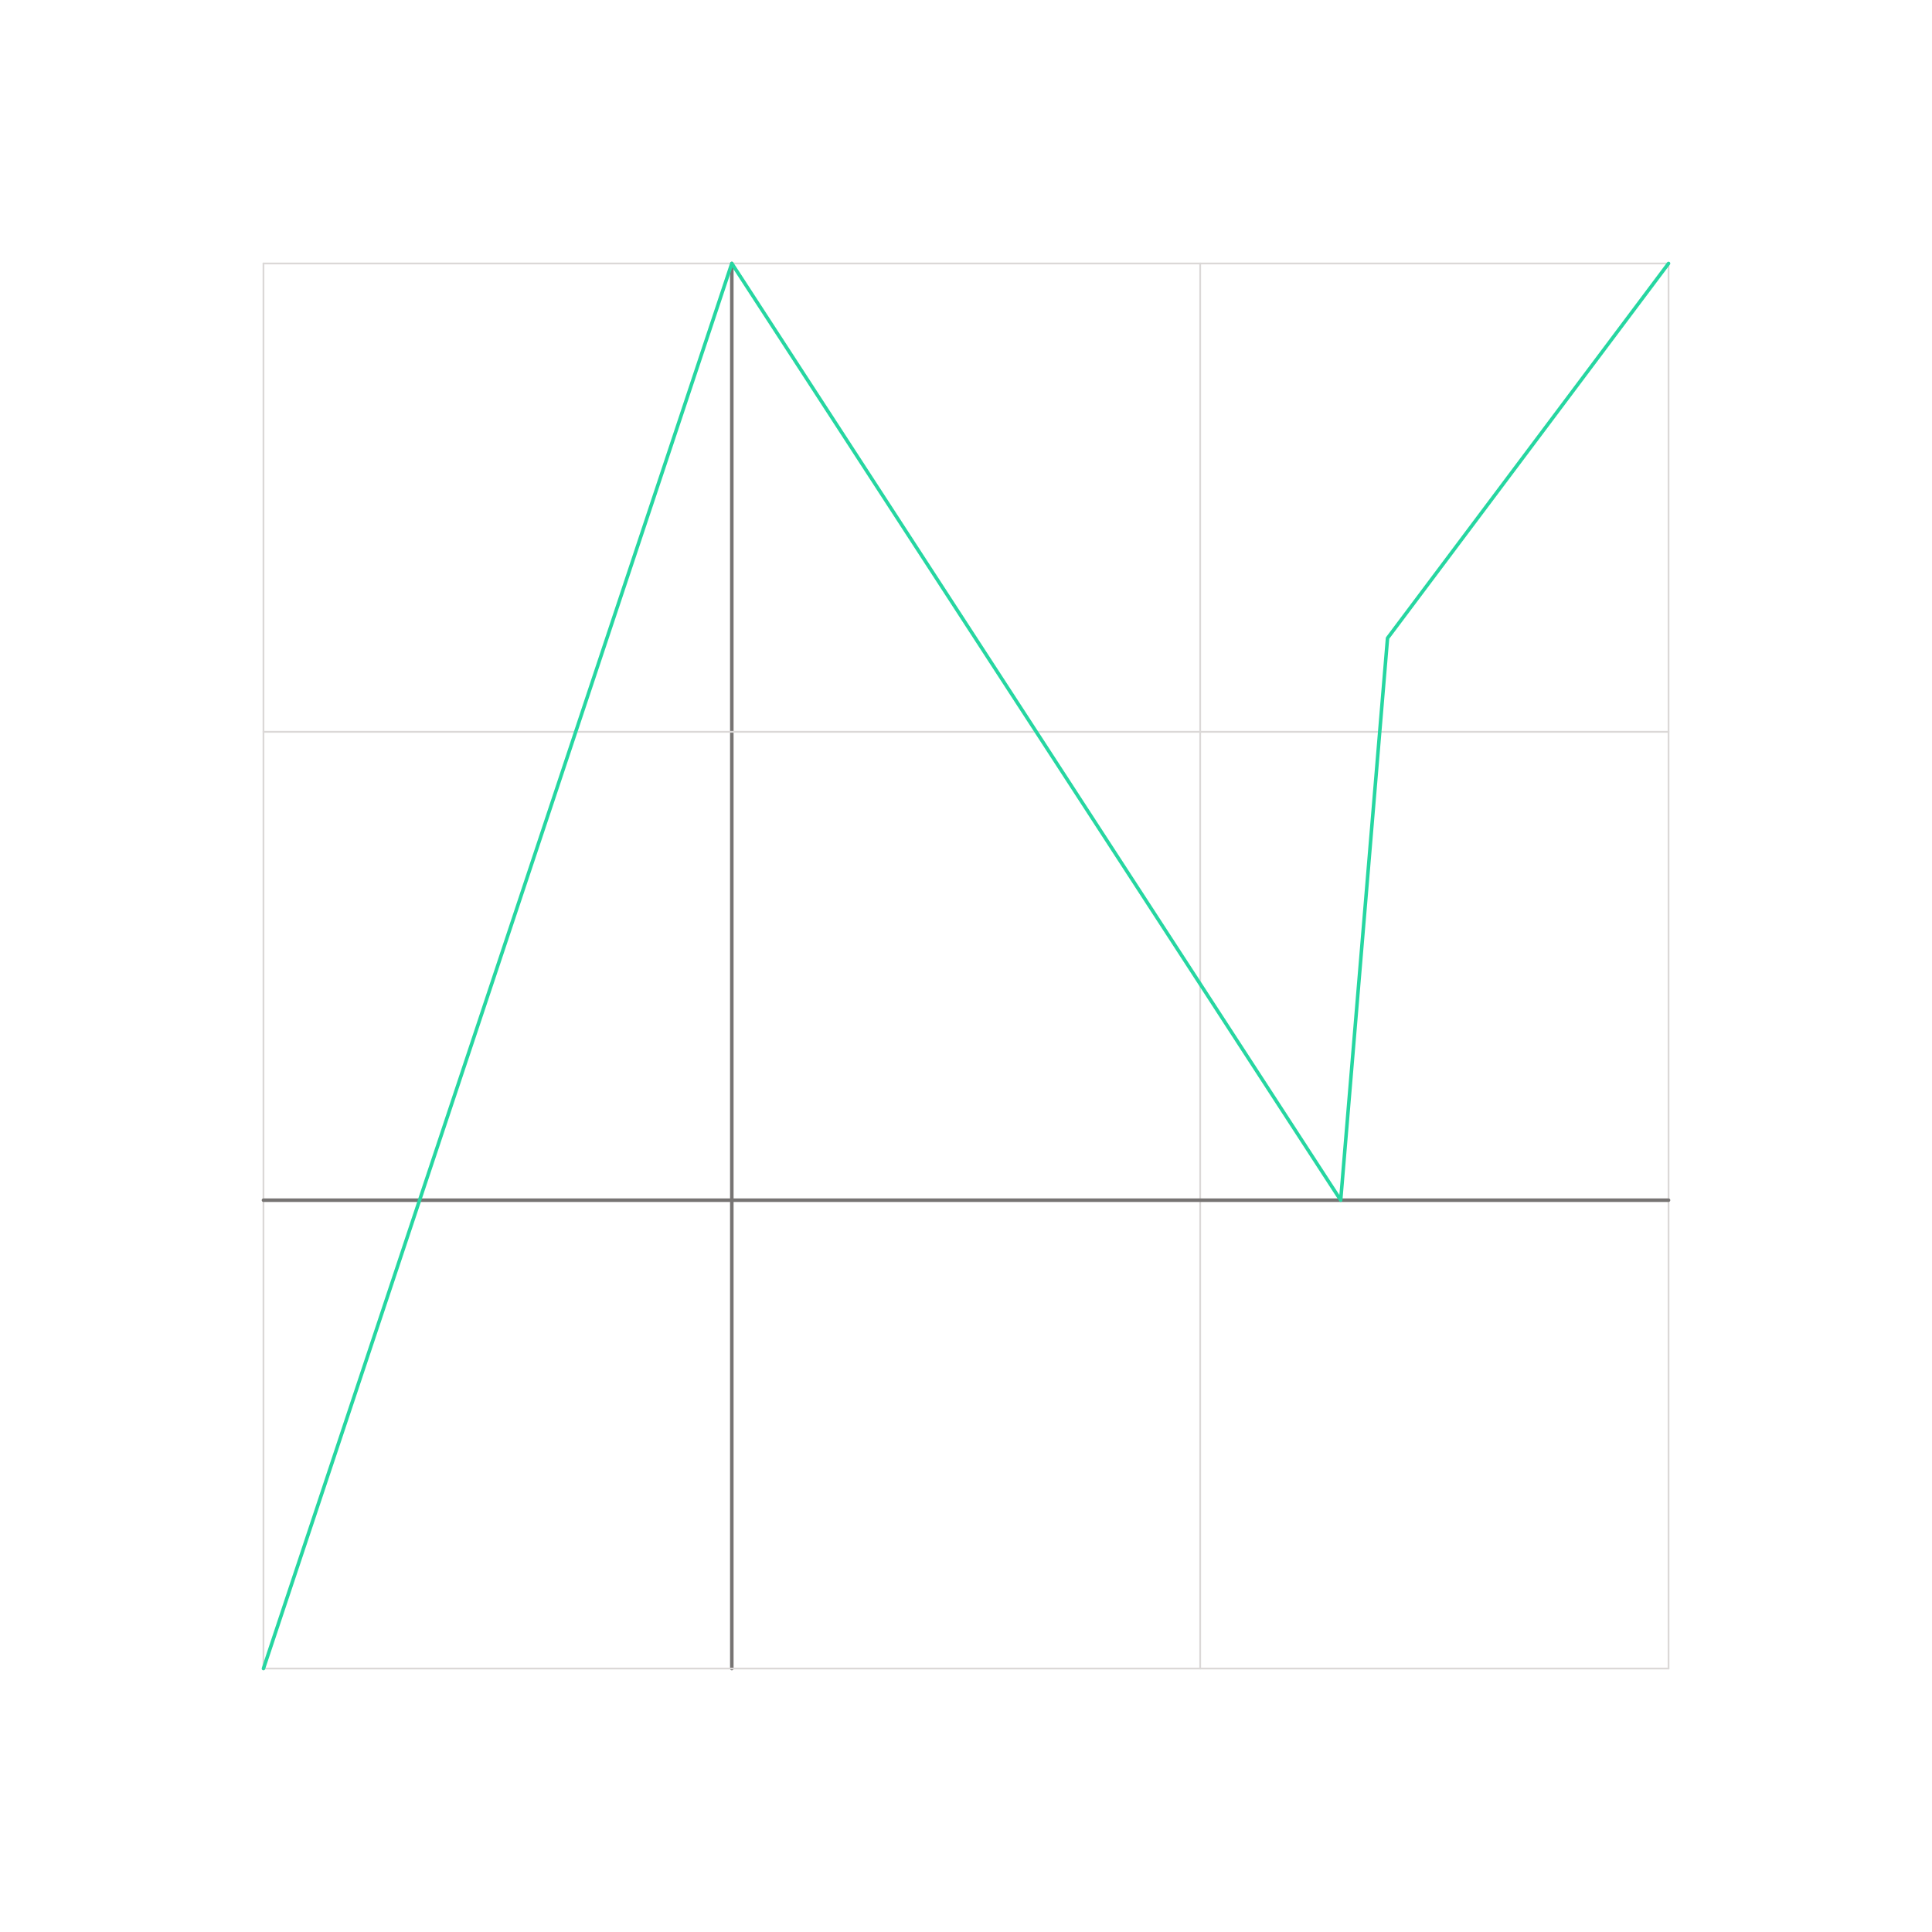
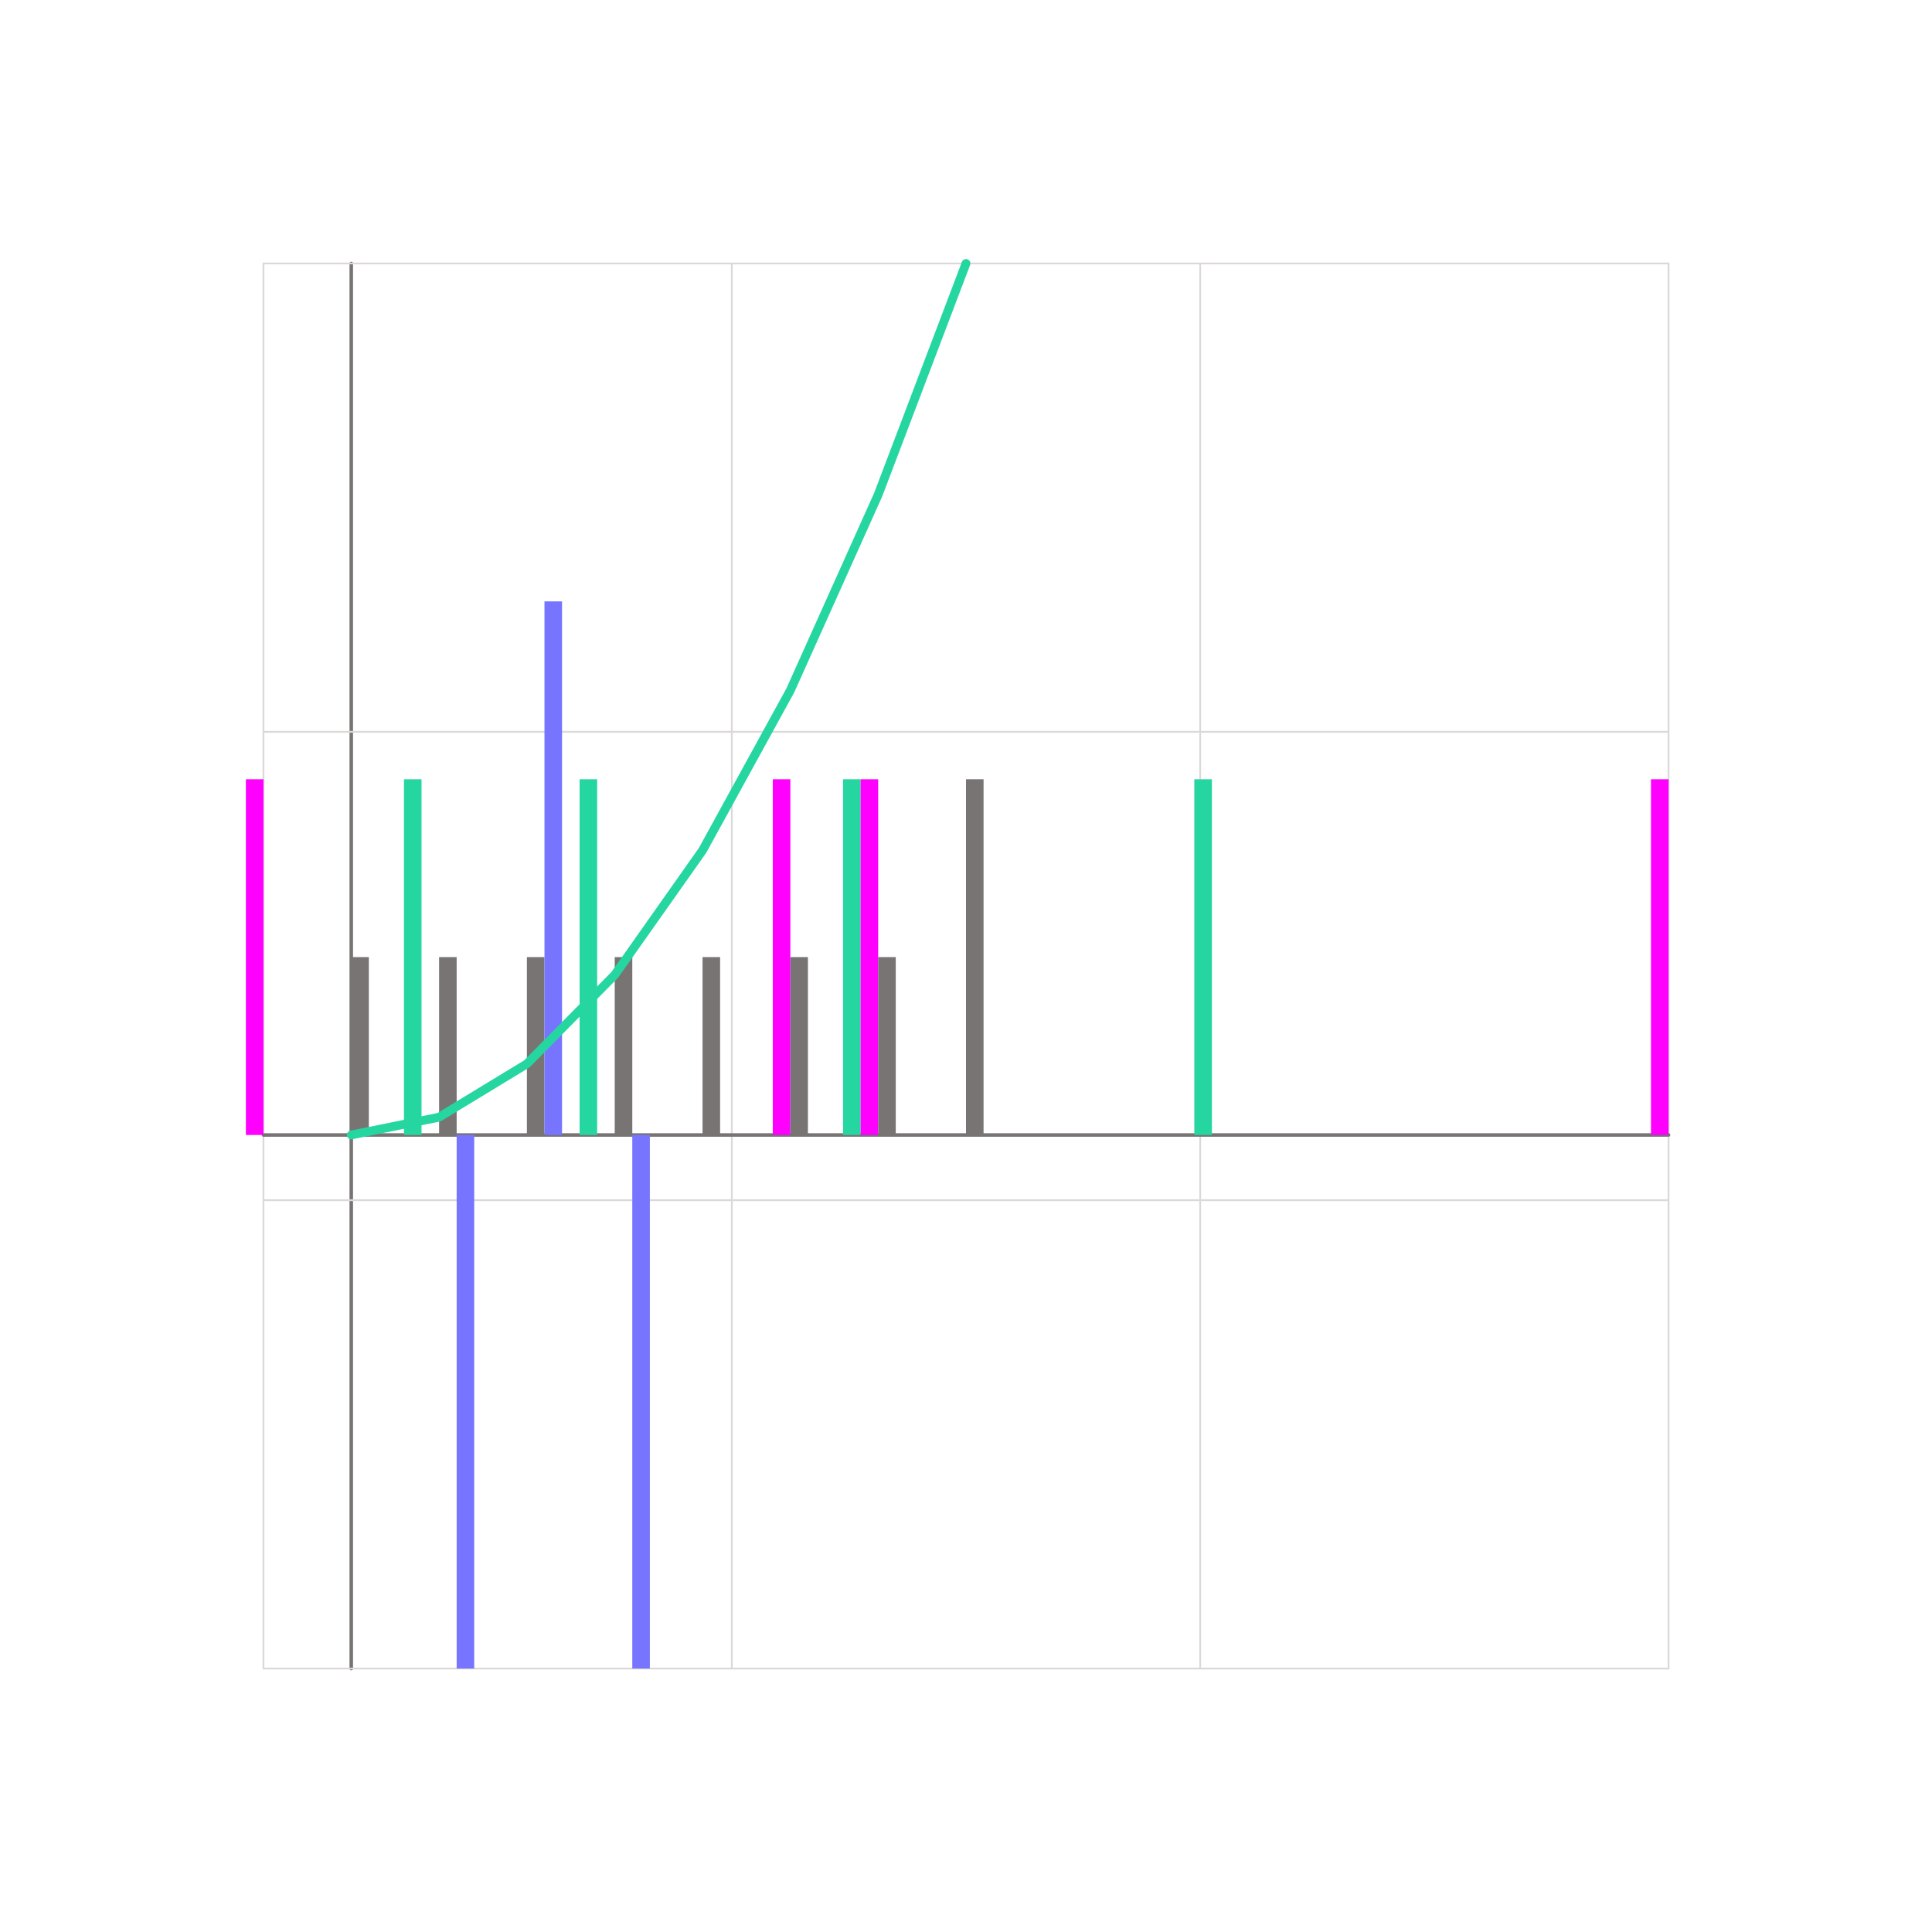
<svg xmlns="http://www.w3.org/2000/svg" style="fill-rule:evenodd;clip-rule:evenodd;stroke-linecap:round;stroke-linejoin:round;stroke-miterlimit:1.5;" version="1.1" viewBox="0 0 1100 1100" xml:space="preserve">
  <g transform="translate(50,50)">
    <g transform="translate(100,100)">
      <path d="M0.0,800 L0.0,0" fill="none" stroke="rgb(219,216,215)" stroke-opacity="1" stroke-width="1" />
      <path d="M266.667,800 L266.667,0" fill="none" stroke="rgb(219,216,215)" stroke-opacity="1" stroke-width="1" />
      <path d="M533.333,800 L533.333,0" fill="none" stroke="rgb(219,216,215)" stroke-opacity="1" stroke-width="1" />
      <path d="M800.0,800 L800.0,0" fill="none" stroke="rgb(219,216,215)" stroke-opacity="1" stroke-width="1" />
-       <path d="M266.667,800 L266.667,0" fill="none" stroke="rgb(119,116,115)" stroke-opacity="1" stroke-width="2" />
+       <path d="M50.0,800 L50.0,0" fill="none" stroke="rgb(119,116,115)" stroke-opacity="1" stroke-width="2" />
    </g>
    <g transform="translate(100,100)">
      <path d="M0,800.0 L800,800.0" fill="none" stroke="rgb(219,216,215)" stroke-opacity="1" stroke-width="1" />
+       <path d="M0,533.333 L800,533.333" fill="none" stroke="rgb(219,216,215)" stroke-opacity="1" stroke-width="1" />
      <path d="M0,266.667 L800,266.667" fill="none" stroke="rgb(219,216,215)" stroke-opacity="1" stroke-width="1" />
-       <path d="M0,0.0 L800,0.0" fill="none" stroke="rgb(219,216,215)" stroke-opacity="1" stroke-width="1" />
-       <path d="M0,533.333 L800,533.333" fill="none" stroke="rgb(119,116,115)" stroke-opacity="1" stroke-width="2" />
+       <path d="M0,-1.1368683772161603e-13 L800,-1.1368683772161603e-13" fill="none" stroke="rgb(219,216,215)" stroke-opacity="1" stroke-width="1" />
+       <path d="M0,496.203 L800,496.203" fill="none" stroke="rgb(119,116,115)" stroke-opacity="1" stroke-width="2" />
    </g>
-     <path d="M0.0, 800.0 L266.667, 0.0 L613.333, 533.333 L640.0, 213.333 L800.0, 0.0" fill="none" stroke="rgb(38,214,161)" stroke-opacity="1" stroke-width="2" transform="translate(100,100)" />
+     <g transform="translate(100,100)">
+       <rect fill="rgb(38,214,161)" fill-opacity="1" height="202.532" stroke="none" width="10.0" x="80.0" y="293.671" />
+       <rect fill="rgb(38,214,161)" fill-opacity="1" height="202.532" stroke="none" width="10.0" x="530.0" y="293.671" />
+       <rect fill="rgb(38,214,161)" fill-opacity="1" height="202.532" stroke="none" width="10.0" x="180.0" y="293.671" />
+       <rect fill="rgb(38,214,161)" fill-opacity="1" height="202.532" stroke="none" width="10.0" x="330.0" y="293.671" />
+     </g>
+     <g transform="translate(100,100)">
+       <rect fill="rgb(255,0,255)" fill-opacity="1" height="202.532" stroke="none" width="10.0" x="-10.0" y="293.671" />
+       <rect fill="rgb(255,0,255)" fill-opacity="1" height="202.532" stroke="none" width="10.0" x="290.0" y="293.671" />
+       <rect fill="rgb(255,0,255)" fill-opacity="1" height="202.532" stroke="none" width="10.0" x="340.0" y="293.671" />
+       <rect fill="rgb(255,0,255)" fill-opacity="1" height="202.532" stroke="none" width="10.0" x="790.0" y="293.671" />
+     </g>
+     <g transform="translate(100,100)">
+       <rect fill="rgb(119,116,115)" fill-opacity="1" height="101.266" stroke="none" width="10.0" x="50.0" y="394.937" />
+       <rect fill="rgb(119,116,115)" fill-opacity="1" height="101.266" stroke="none" width="10.0" x="100.0" y="394.937" />
+       <rect fill="rgb(119,116,115)" fill-opacity="1" height="101.266" stroke="none" width="10.0" x="150.0" y="394.937" />
+       <rect fill="rgb(119,116,115)" fill-opacity="1" height="101.266" stroke="none" width="10.0" x="200.0" y="394.937" />
+       <rect fill="rgb(119,116,115)" fill-opacity="1" height="101.266" stroke="none" width="10.0" x="250.0" y="394.937" />
+       <rect fill="rgb(119,116,115)" fill-opacity="1" height="101.266" stroke="none" width="10.0" x="300.0" y="394.937" />
+       <rect fill="rgb(119,116,115)" fill-opacity="1" height="101.266" stroke="none" width="10.0" x="350.0" y="394.937" />
+       <rect fill="rgb(119,116,115)" fill-opacity="1" height="202.532" stroke="none" width="10.0" x="400.0" y="293.671" />
+     </g>
+     <g transform="translate(100,100)">
+       <rect fill="rgb(119,116,255)" fill-opacity="1" height="303.797" stroke="none" width="10.0" x="110.0" y="496.203" />
+       <rect fill="rgb(119,116,255)" fill-opacity="1" height="303.797" stroke="none" width="10.0" x="160.0" y="192.405" />
+       <rect fill="rgb(119,116,255)" fill-opacity="1" height="303.797" stroke="none" width="10.0" x="210.0" y="496.203" />
+     </g>
+     <path d="M50.0, 496.203 L100.0, 486.076 L150.0, 455.696 L200.0, 405.063 L250.0, 334.177 L300.0, 243.038 L350.0, 131.646 L400.0, 0.0" fill="none" stroke="rgb(38,214,161)" stroke-opacity="1" stroke-width="5" transform="translate(100,100)" />
  </g>
</svg>
